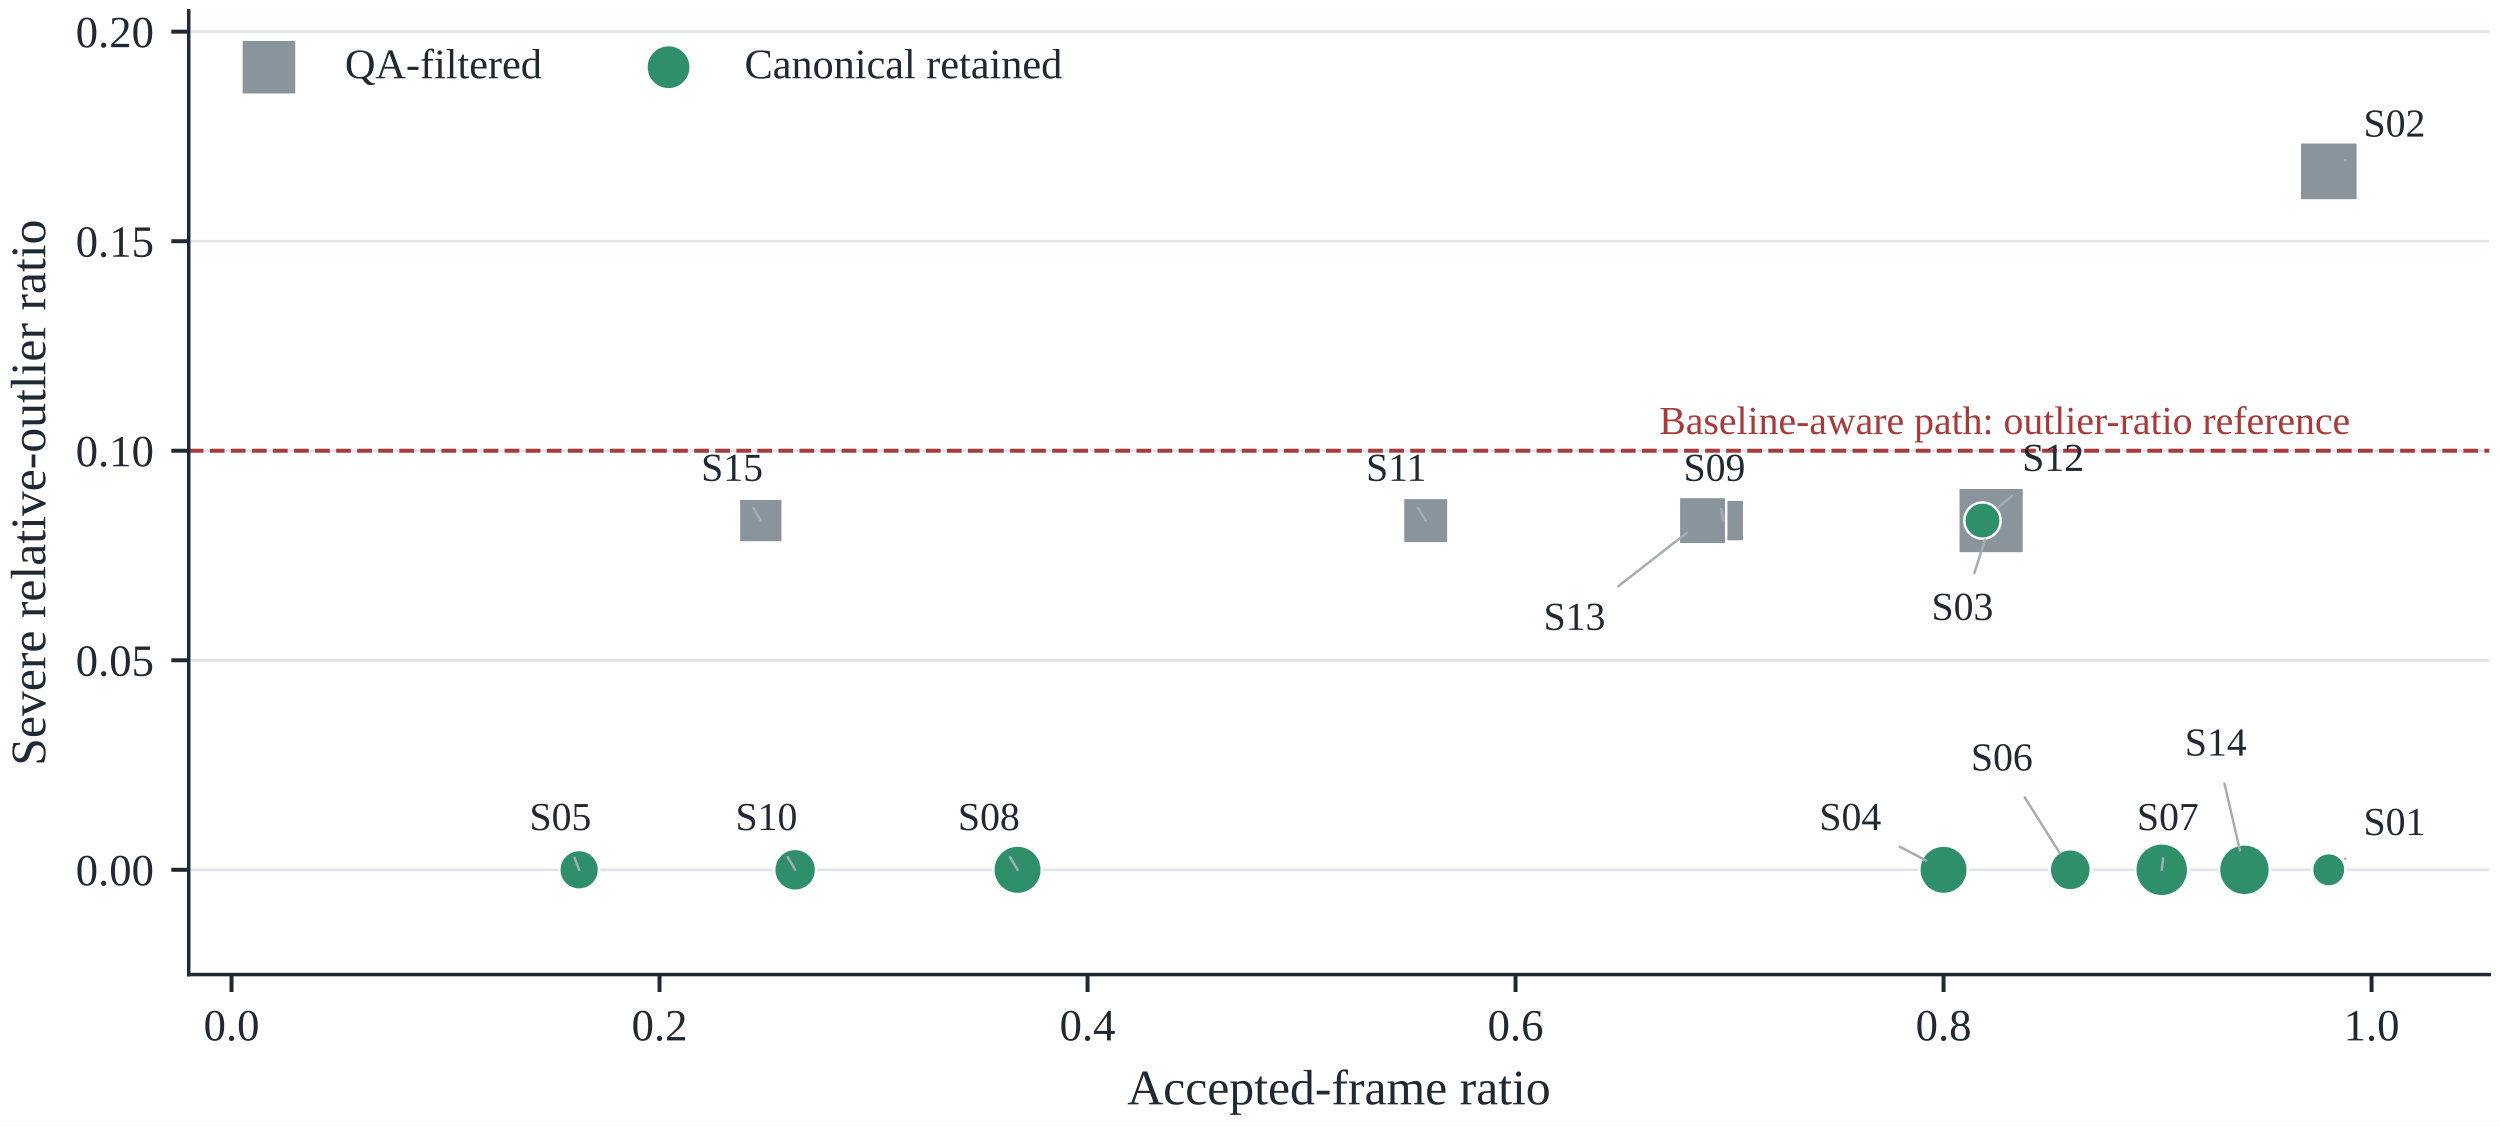
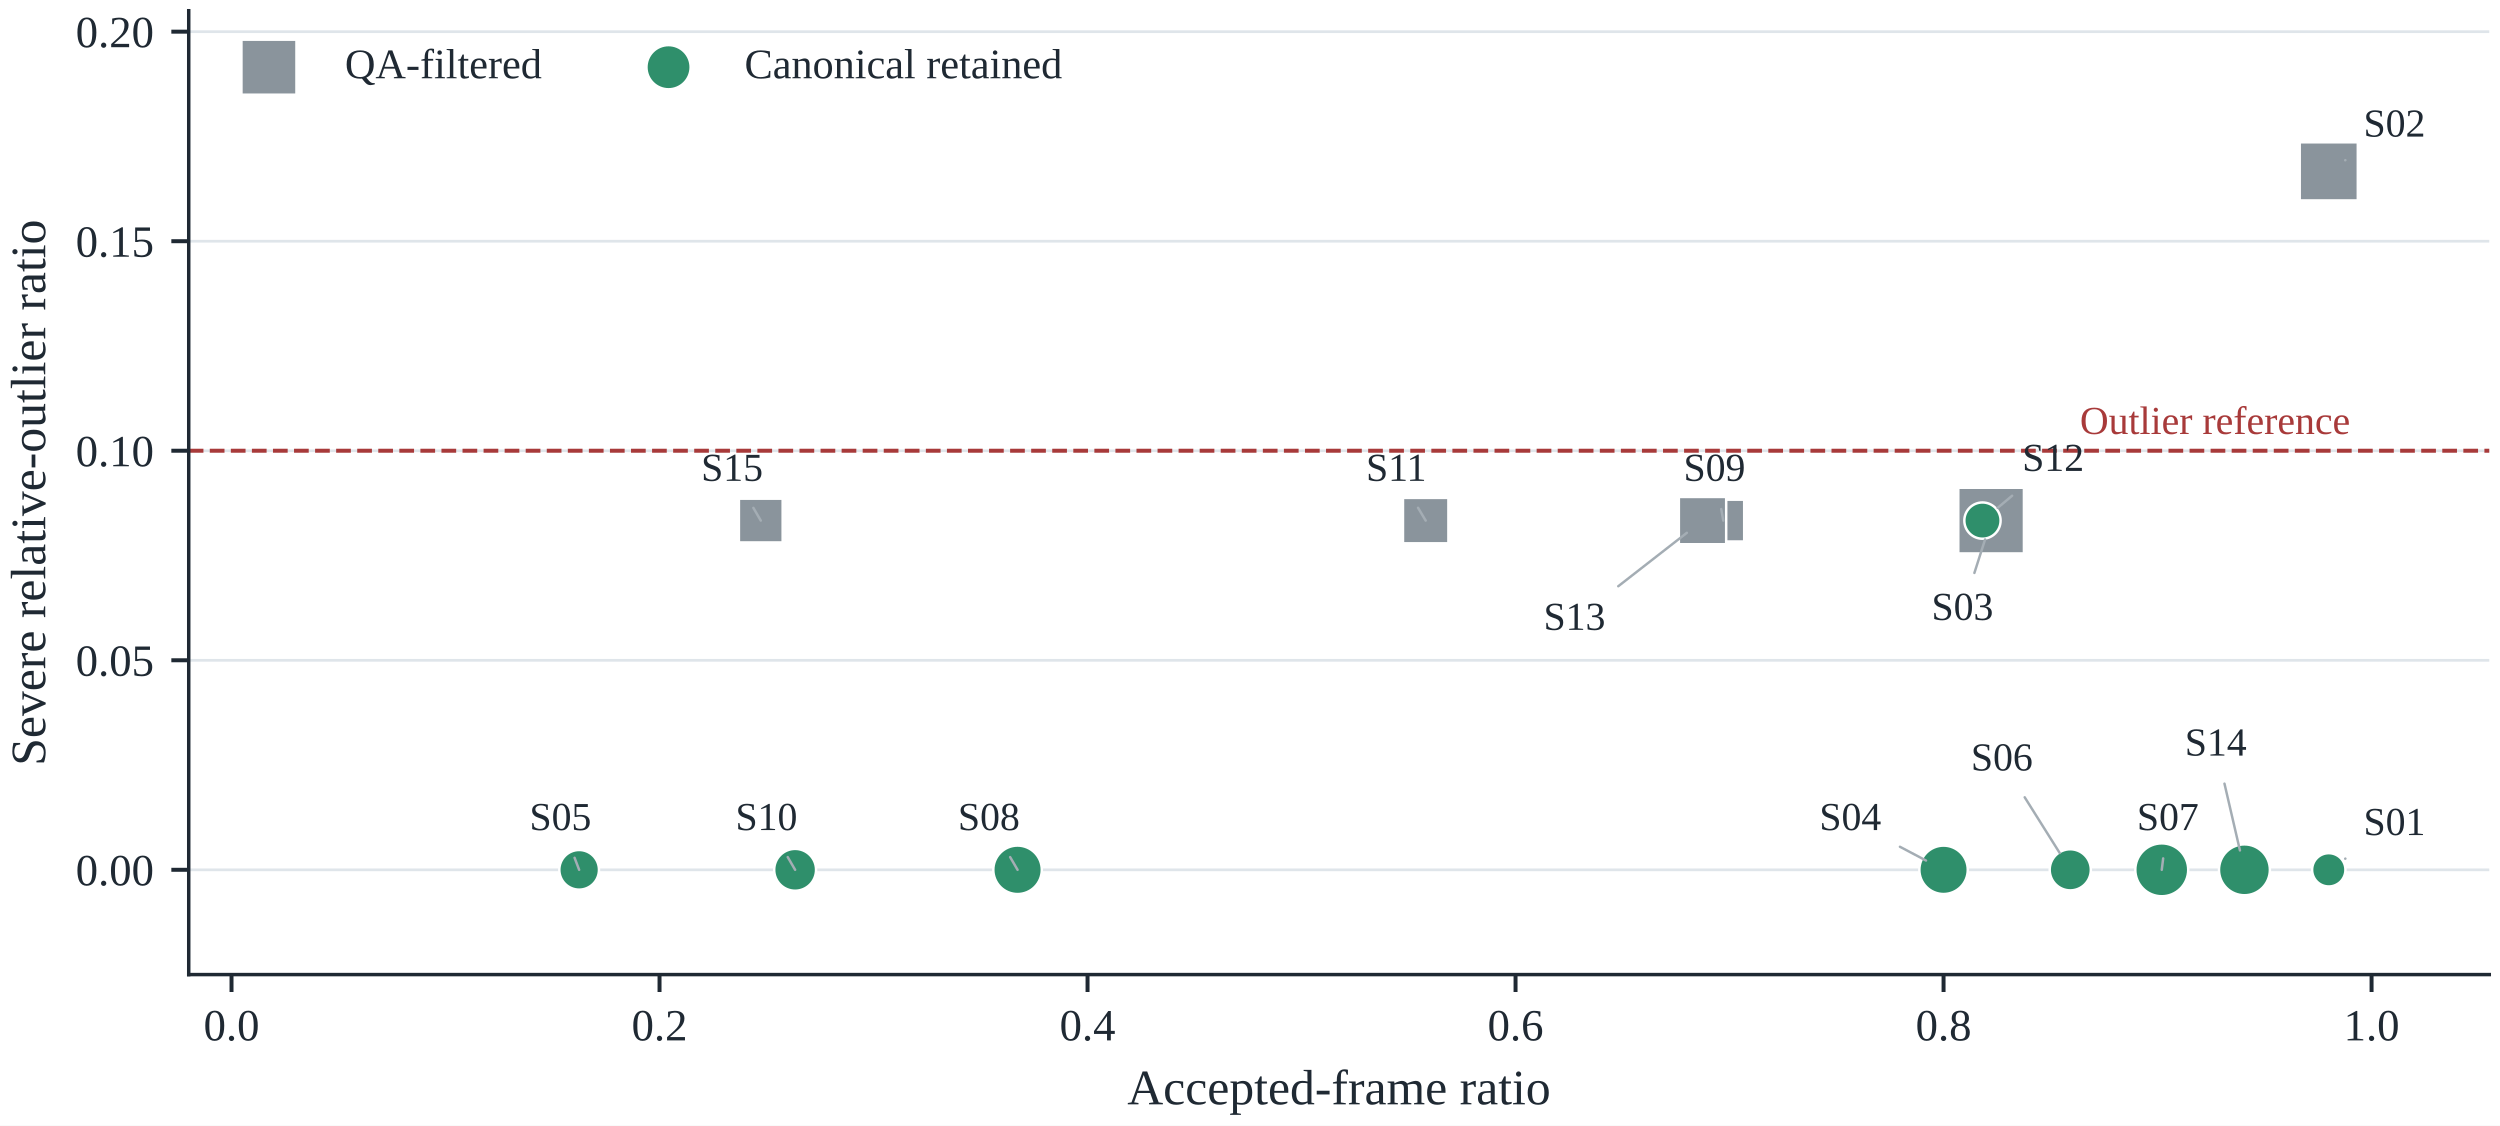
<svg xmlns="http://www.w3.org/2000/svg" xmlns:xlink="http://www.w3.org/1999/xlink" width="503.293pt" height="226.617pt" viewBox="0 0 503.293 226.617" version="1.1">
  <defs>
    <style type="text/css">*{stroke-linejoin: round; stroke-linecap: butt}</style>
  </defs>
  <g id="figure_1">
    <g id="patch_1">
      <path d="M 0 226.617 L 503.293 226.617 L 503.293 0 L 0 0 z " style="fill: #ffffff" />
    </g>
    <g id="axes_1">
      <g id="patch_2">
        <path d="M 37.993 196.2 L 501.133 196.2 L 501.133 2.16 L 37.993 2.16 z " style="fill: #ffffff" />
      </g>
      <g id="matplotlib.axis_1">
        <g id="xtick_1">
          <g id="line2d_1">
            <defs>
-               <path id="macf566d0d1" d="M 0 0 L 0 3.5 " style="stroke: #1f2933; stroke-width: 0.8" />
+               <path id="ma59fcf8dbe" d="M 0 0 L 0 3.5 " style="stroke: #1f2933; stroke-width: 0.8" />
            </defs>
            <g>
-               <use xlink:href="#macf566d0d1" x="46.609" y="196.2" style="fill: #1f2933; stroke: #1f2933; stroke-width: 0.8" />
+               <use xlink:href="#ma59fcf8dbe" x="46.609" y="196.2" style="fill: #1f2933; stroke: #1f2933; stroke-width: 0.8" />
            </g>
          </g>
          <g id="text_1">
            <text style="font-size: 9px; font-family: 'Times New Roman', 'DejaVu Serif', serif; text-anchor: middle; fill: #1f2933" x="46.609" y="209.449" transform="rotate(-0 46.60937 209.4494)">0.0</text>
          </g>
        </g>
        <g id="xtick_2">
          <g id="line2d_2">
            <g>
-               <use xlink:href="#macf566d0d1" x="132.775" y="196.2" style="fill: #1f2933; stroke: #1f2933; stroke-width: 0.8" />
+               <use xlink:href="#ma59fcf8dbe" x="132.775" y="196.2" style="fill: #1f2933; stroke: #1f2933; stroke-width: 0.8" />
            </g>
          </g>
          <g id="text_2">
            <text style="font-size: 9px; font-family: 'Times New Roman', 'DejaVu Serif', serif; text-anchor: middle; fill: #1f2933" x="132.775" y="209.449" transform="rotate(-0 132.775 209.4494)">0.2</text>
          </g>
        </g>
        <g id="xtick_3">
          <g id="line2d_3">
            <g>
-               <use xlink:href="#macf566d0d1" x="218.941" y="196.2" style="fill: #1f2933; stroke: #1f2933; stroke-width: 0.8" />
+               <use xlink:href="#ma59fcf8dbe" x="218.941" y="196.2" style="fill: #1f2933; stroke: #1f2933; stroke-width: 0.8" />
            </g>
          </g>
          <g id="text_3">
            <text style="font-size: 9px; font-family: 'Times New Roman', 'DejaVu Serif', serif; text-anchor: middle; fill: #1f2933" x="218.941" y="209.449" transform="rotate(-0 218.9405 209.4494)">0.4</text>
          </g>
        </g>
        <g id="xtick_4">
          <g id="line2d_4">
            <g>
-               <use xlink:href="#macf566d0d1" x="305.106" y="196.2" style="fill: #1f2933; stroke: #1f2933; stroke-width: 0.8" />
+               <use xlink:href="#ma59fcf8dbe" x="305.106" y="196.2" style="fill: #1f2933; stroke: #1f2933; stroke-width: 0.8" />
            </g>
          </g>
          <g id="text_4">
            <text style="font-size: 9px; font-family: 'Times New Roman', 'DejaVu Serif', serif; text-anchor: middle; fill: #1f2933" x="305.106" y="209.449" transform="rotate(-0 305.1061 209.4494)">0.6</text>
          </g>
        </g>
        <g id="xtick_5">
          <g id="line2d_5">
            <g>
-               <use xlink:href="#macf566d0d1" x="391.272" y="196.2" style="fill: #1f2933; stroke: #1f2933; stroke-width: 0.8" />
+               <use xlink:href="#ma59fcf8dbe" x="391.272" y="196.2" style="fill: #1f2933; stroke: #1f2933; stroke-width: 0.8" />
            </g>
          </g>
          <g id="text_5">
            <text style="font-size: 9px; font-family: 'Times New Roman', 'DejaVu Serif', serif; text-anchor: middle; fill: #1f2933" x="391.272" y="209.449" transform="rotate(-0 391.2717 209.4494)">0.8</text>
          </g>
        </g>
        <g id="xtick_6">
          <g id="line2d_6">
            <g>
-               <use xlink:href="#macf566d0d1" x="477.437" y="196.2" style="fill: #1f2933; stroke: #1f2933; stroke-width: 0.8" />
+               <use xlink:href="#ma59fcf8dbe" x="477.437" y="196.2" style="fill: #1f2933; stroke: #1f2933; stroke-width: 0.8" />
            </g>
          </g>
          <g id="text_6">
            <text style="font-size: 9px; font-family: 'Times New Roman', 'DejaVu Serif', serif; text-anchor: middle; fill: #1f2933" x="477.437" y="209.449" transform="rotate(-0 477.4373 209.4494)">1.0</text>
          </g>
        </g>
        <g id="text_7">
          <text style="font-size: 10px; font-family: 'Times New Roman', 'DejaVu Serif', serif; text-anchor: middle; fill: #1f2933" x="269.563" y="222.318" transform="rotate(-0 269.5628 222.3183)">Accepted-frame ratio</text>
        </g>
      </g>
      <g id="matplotlib.axis_2">
        <g id="ytick_1">
          <g id="line2d_7">
-             <path d="M 37.993 175.109 L 501.133 175.109 " clip-path="url(#p1f13ec5c50)" style="fill: none; stroke: #d9e0e6; stroke-opacity: 0.85; stroke-width: 0.55; stroke-linecap: square" />
+             <path d="M 37.993 175.109 L 501.133 175.109 " clip-path="url(#p4517cd4f2b)" style="fill: none; stroke: #d9e0e6; stroke-opacity: 0.85; stroke-width: 0.55; stroke-linecap: square" />
          </g>
          <g id="line2d_8">
            <defs>
-               <path id="mf3d8eedec0" d="M 0 0 L -3.5 0 " style="stroke: #1f2933; stroke-width: 0.8" />
+               <path id="m1578e61a62" d="M 0 0 L -3.5 0 " style="stroke: #1f2933; stroke-width: 0.8" />
            </defs>
            <g>
-               <use xlink:href="#mf3d8eedec0" x="37.993" y="175.109" style="fill: #1f2933; stroke: #1f2933; stroke-width: 0.8" />
+               <use xlink:href="#m1578e61a62" x="37.993" y="175.109" style="fill: #1f2933; stroke: #1f2933; stroke-width: 0.8" />
            </g>
          </g>
          <g id="text_8">
            <text style="font-size: 9px; font-family: 'Times New Roman', 'DejaVu Serif', serif; text-anchor: end; fill: #1f2933" x="30.993" y="178.233" transform="rotate(-0 30.99281 178.2334)">0.00</text>
          </g>
        </g>
        <g id="ytick_2">
          <g id="line2d_9">
-             <path d="M 37.993 132.926 L 501.133 132.926 " clip-path="url(#p1f13ec5c50)" style="fill: none; stroke: #d9e0e6; stroke-opacity: 0.85; stroke-width: 0.55; stroke-linecap: square" />
+             <path d="M 37.993 132.926 L 501.133 132.926 " clip-path="url(#p4517cd4f2b)" style="fill: none; stroke: #d9e0e6; stroke-opacity: 0.85; stroke-width: 0.55; stroke-linecap: square" />
          </g>
          <g id="line2d_10">
            <g>
-               <use xlink:href="#mf3d8eedec0" x="37.993" y="132.926" style="fill: #1f2933; stroke: #1f2933; stroke-width: 0.8" />
+               <use xlink:href="#m1578e61a62" x="37.993" y="132.926" style="fill: #1f2933; stroke: #1f2933; stroke-width: 0.8" />
            </g>
          </g>
          <g id="text_9">
            <text style="font-size: 9px; font-family: 'Times New Roman', 'DejaVu Serif', serif; text-anchor: end; fill: #1f2933" x="30.993" y="136.051" transform="rotate(-0 30.99281 136.0508)">0.05</text>
          </g>
        </g>
        <g id="ytick_3">
          <g id="line2d_11">
-             <path d="M 37.993 90.743 L 501.133 90.743 " clip-path="url(#p1f13ec5c50)" style="fill: none; stroke: #d9e0e6; stroke-opacity: 0.85; stroke-width: 0.55; stroke-linecap: square" />
+             <path d="M 37.993 90.743 L 501.133 90.743 " clip-path="url(#p4517cd4f2b)" style="fill: none; stroke: #d9e0e6; stroke-opacity: 0.85; stroke-width: 0.55; stroke-linecap: square" />
          </g>
          <g id="line2d_12">
            <g>
-               <use xlink:href="#mf3d8eedec0" x="37.993" y="90.743" style="fill: #1f2933; stroke: #1f2933; stroke-width: 0.8" />
+               <use xlink:href="#m1578e61a62" x="37.993" y="90.743" style="fill: #1f2933; stroke: #1f2933; stroke-width: 0.8" />
            </g>
          </g>
          <g id="text_10">
            <text style="font-size: 9px; font-family: 'Times New Roman', 'DejaVu Serif', serif; text-anchor: end; fill: #1f2933" x="30.993" y="93.868" transform="rotate(-0 30.99281 93.86817)">0.10</text>
          </g>
        </g>
        <g id="ytick_4">
          <g id="line2d_13">
-             <path d="M 37.993 48.561 L 501.133 48.561 " clip-path="url(#p1f13ec5c50)" style="fill: none; stroke: #d9e0e6; stroke-opacity: 0.85; stroke-width: 0.55; stroke-linecap: square" />
+             <path d="M 37.993 48.561 L 501.133 48.561 " clip-path="url(#p4517cd4f2b)" style="fill: none; stroke: #d9e0e6; stroke-opacity: 0.85; stroke-width: 0.55; stroke-linecap: square" />
          </g>
          <g id="line2d_14">
            <g>
-               <use xlink:href="#mf3d8eedec0" x="37.993" y="48.561" style="fill: #1f2933; stroke: #1f2933; stroke-width: 0.8" />
+               <use xlink:href="#m1578e61a62" x="37.993" y="48.561" style="fill: #1f2933; stroke: #1f2933; stroke-width: 0.8" />
            </g>
          </g>
          <g id="text_11">
            <text style="font-size: 9px; font-family: 'Times New Roman', 'DejaVu Serif', serif; text-anchor: end; fill: #1f2933" x="30.993" y="51.686" transform="rotate(-0 30.99281 51.68556)">0.15</text>
          </g>
        </g>
        <g id="ytick_5">
          <g id="line2d_15">
-             <path d="M 37.993 6.378 L 501.133 6.378 " clip-path="url(#p1f13ec5c50)" style="fill: none; stroke: #d9e0e6; stroke-opacity: 0.85; stroke-width: 0.55; stroke-linecap: square" />
+             <path d="M 37.993 6.378 L 501.133 6.378 " clip-path="url(#p4517cd4f2b)" style="fill: none; stroke: #d9e0e6; stroke-opacity: 0.85; stroke-width: 0.55; stroke-linecap: square" />
          </g>
          <g id="line2d_16">
            <g>
-               <use xlink:href="#mf3d8eedec0" x="37.993" y="6.378" style="fill: #1f2933; stroke: #1f2933; stroke-width: 0.8" />
+               <use xlink:href="#m1578e61a62" x="37.993" y="6.378" style="fill: #1f2933; stroke: #1f2933; stroke-width: 0.8" />
            </g>
          </g>
          <g id="text_12">
            <text style="font-size: 9px; font-family: 'Times New Roman', 'DejaVu Serif', serif; text-anchor: end; fill: #1f2933" x="30.993" y="9.503" transform="rotate(-0 30.99281 9.502948)">0.20</text>
          </g>
        </g>
        <g id="text_13">
          <text style="font-size: 10px; font-family: 'Times New Roman', 'DejaVu Serif', serif; text-anchor: middle; fill: #1f2933" x="9.104" y="99.18" transform="rotate(-90 9.10375 99.18)">Severe relative-outlier ratio</text>
        </g>
      </g>
      <g id="line2d_17">
-         <path d="M 37.993 90.743 L 501.133 90.743 " clip-path="url(#p1f13ec5c50)" style="fill: none; stroke-dasharray: 2.96,1.28; stroke-dashoffset: 0; stroke: #a83a3a; stroke-width: 0.8" />
+         <path d="M 37.993 90.743 L 501.133 90.743 " clip-path="url(#p4517cd4f2b)" style="fill: none; stroke-dasharray: 2.96,1.28; stroke-dashoffset: 0; stroke: #a83a3a; stroke-width: 0.8" />
      </g>
      <g id="patch_3">
        <path d="M 37.993 196.2 L 37.993 2.16 " style="fill: none; stroke: #1f2933; stroke-width: 0.7; stroke-linejoin: miter; stroke-linecap: square" />
      </g>
      <g id="patch_4">
        <path d="M 37.993 196.2 L 501.133 196.2 " style="fill: none; stroke: #1f2933; stroke-width: 0.7; stroke-linejoin: miter; stroke-linecap: square" />
      </g>
      <g id="PathCollection_1">
-         <path d="M 462.972 40.349 L 474.67 40.349 L 474.67 28.651 L 462.972 28.651 z " clip-path="url(#p1f13ec5c50)" style="fill: #8a949c; stroke: #ffffff; stroke-width: 0.5" />
-         <path d="M 394.236 111.414 L 407.455 111.414 L 407.455 98.195 L 394.236 98.195 z " clip-path="url(#p1f13ec5c50)" style="fill: #8a949c; stroke: #ffffff; stroke-width: 0.5" />
-         <path d="M 342.715 109.015 L 351.137 109.015 L 351.137 100.593 L 342.715 100.593 z " clip-path="url(#p1f13ec5c50)" style="fill: #8a949c; stroke: #ffffff; stroke-width: 0.5" />
-         <path d="M 282.444 109.376 L 291.588 109.376 L 291.588 100.232 L 282.444 100.232 z " clip-path="url(#p1f13ec5c50)" style="fill: #8a949c; stroke: #ffffff; stroke-width: 0.5" />
-         <path d="M 337.982 109.569 L 347.51 109.569 L 347.51 100.04 L 337.982 100.04 z " clip-path="url(#p1f13ec5c50)" style="fill: #8a949c; stroke: #ffffff; stroke-width: 0.5" />
-         <path d="M 148.753 109.209 L 157.563 109.209 L 157.563 100.4 L 148.753 100.4 z " clip-path="url(#p1f13ec5c50)" style="fill: #8a949c; stroke: #ffffff; stroke-width: 0.5" />
+         <path d="M 462.972 40.349 L 474.67 40.349 L 474.67 28.651 L 462.972 28.651 z " clip-path="url(#p4517cd4f2b)" style="fill: #8a949c; stroke: #ffffff; stroke-width: 0.5" />
+         <path d="M 394.236 111.414 L 407.455 111.414 L 407.455 98.195 L 394.236 98.195 z " clip-path="url(#p4517cd4f2b)" style="fill: #8a949c; stroke: #ffffff; stroke-width: 0.5" />
+         <path d="M 342.715 109.015 L 351.137 109.015 L 351.137 100.593 L 342.715 100.593 z " clip-path="url(#p4517cd4f2b)" style="fill: #8a949c; stroke: #ffffff; stroke-width: 0.5" />
+         <path d="M 282.444 109.376 L 291.588 109.376 L 291.588 100.232 L 282.444 100.232 z " clip-path="url(#p4517cd4f2b)" style="fill: #8a949c; stroke: #ffffff; stroke-width: 0.5" />
+         <path d="M 337.982 109.569 L 347.51 109.569 L 347.51 100.04 L 337.982 100.04 z " clip-path="url(#p4517cd4f2b)" style="fill: #8a949c; stroke: #ffffff; stroke-width: 0.5" />
+         <path d="M 148.753 109.209 L 157.563 109.209 L 157.563 100.4 L 148.753 100.4 z " clip-path="url(#p4517cd4f2b)" style="fill: #8a949c; stroke: #ffffff; stroke-width: 0.5" />
      </g>
      <g id="PathCollection_2">
-         <path d="M 468.821 178.463 C 469.71 178.463 470.563 178.109 471.192 177.48 C 471.821 176.851 472.175 175.998 472.175 175.109 C 472.175 174.219 471.821 173.366 471.192 172.737 C 470.563 172.108 469.71 171.755 468.821 171.755 C 467.931 171.755 467.078 172.108 466.449 172.737 C 465.82 173.366 465.467 174.219 465.467 175.109 C 465.467 175.998 465.82 176.851 466.449 177.48 C 467.078 178.109 467.931 178.463 468.821 178.463 z " clip-path="url(#p1f13ec5c50)" style="fill: #2f8f6b; stroke: #ffffff; stroke-width: 0.5" />
-         <path d="M 391.272 179.982 C 392.564 179.982 393.804 179.469 394.718 178.555 C 395.632 177.641 396.145 176.401 396.145 175.109 C 396.145 173.816 395.632 172.577 394.718 171.663 C 393.804 170.749 392.564 170.235 391.272 170.235 C 389.979 170.235 388.74 170.749 387.826 171.663 C 386.912 172.577 386.398 173.816 386.398 175.109 C 386.398 176.401 386.912 177.641 387.826 178.555 C 388.74 179.469 389.979 179.982 391.272 179.982 z " clip-path="url(#p1f13ec5c50)" style="fill: #2f8f6b; stroke: #ffffff; stroke-width: 0.5" />
-         <path d="M 116.592 179.101 C 117.65 179.101 118.666 178.68 119.414 177.932 C 120.163 177.183 120.584 176.167 120.584 175.109 C 120.584 174.05 120.163 173.034 119.414 172.286 C 118.666 171.537 117.65 171.117 116.592 171.117 C 115.533 171.117 114.517 171.537 113.769 172.286 C 113.02 173.034 112.599 174.05 112.599 175.109 C 112.599 176.167 113.02 177.183 113.769 177.932 C 114.517 178.68 115.533 179.101 116.592 179.101 z " clip-path="url(#p1f13ec5c50)" style="fill: #2f8f6b; stroke: #ffffff; stroke-width: 0.5" />
-         <path d="M 416.781 179.249 C 417.879 179.249 418.932 178.813 419.708 178.036 C 420.485 177.26 420.921 176.207 420.921 175.109 C 420.921 174.011 420.485 172.957 419.708 172.181 C 418.932 171.405 417.879 170.968 416.781 170.968 C 415.683 170.968 414.629 171.405 413.853 172.181 C 413.077 172.957 412.64 174.011 412.64 175.109 C 412.64 176.207 413.077 177.26 413.853 178.036 C 414.629 178.813 415.683 179.249 416.781 179.249 z " clip-path="url(#p1f13ec5c50)" style="fill: #2f8f6b; stroke: #ffffff; stroke-width: 0.5" />
-         <path d="M 435.199 180.435 C 436.612 180.435 437.967 179.874 438.966 178.875 C 439.964 177.876 440.526 176.521 440.526 175.109 C 440.526 173.696 439.964 172.341 438.966 171.342 C 437.967 170.344 436.612 169.782 435.199 169.782 C 433.787 169.782 432.432 170.344 431.433 171.342 C 430.434 172.341 429.873 173.696 429.873 175.109 C 429.873 176.521 430.434 177.876 431.433 178.875 C 432.432 179.874 433.787 180.435 435.199 180.435 z " clip-path="url(#p1f13ec5c50)" style="fill: #2f8f6b; stroke: #ffffff; stroke-width: 0.5" />
-         <path d="M 204.852 179.99 C 206.146 179.99 207.388 179.476 208.304 178.561 C 209.219 177.645 209.734 176.403 209.734 175.109 C 209.734 173.814 209.219 172.572 208.304 171.657 C 207.388 170.741 206.146 170.227 204.852 170.227 C 203.557 170.227 202.315 170.741 201.4 171.657 C 200.485 172.572 199.97 173.814 199.97 175.109 C 199.97 176.403 200.485 177.645 201.4 178.561 C 202.315 179.476 203.557 179.99 204.852 179.99 z " clip-path="url(#p1f13ec5c50)" style="fill: #2f8f6b; stroke: #ffffff; stroke-width: 0.5" />
-         <path d="M 160.072 179.324 C 161.19 179.324 162.262 178.88 163.053 178.09 C 163.843 177.299 164.287 176.227 164.287 175.109 C 164.287 173.991 163.843 172.918 163.053 172.128 C 162.262 171.337 161.19 170.893 160.072 170.893 C 158.954 170.893 157.881 171.337 157.091 172.128 C 156.3 172.918 155.856 173.991 155.856 175.109 C 155.856 176.227 156.3 177.299 157.091 178.09 C 157.881 178.88 158.954 179.324 160.072 179.324 z " clip-path="url(#p1f13ec5c50)" style="fill: #2f8f6b; stroke: #ffffff; stroke-width: 0.5" />
-         <path d="M 399.105 108.456 C 400.073 108.456 401.002 108.071 401.687 107.386 C 402.372 106.702 402.756 105.773 402.756 104.804 C 402.756 103.836 402.372 102.907 401.687 102.222 C 401.002 101.538 400.073 101.153 399.105 101.153 C 398.137 101.153 397.208 101.538 396.523 102.222 C 395.838 102.907 395.453 103.836 395.453 104.804 C 395.453 105.773 395.838 106.702 396.523 107.386 C 397.208 108.071 398.137 108.456 399.105 108.456 z " clip-path="url(#p1f13ec5c50)" style="fill: #2f8f6b; stroke: #ffffff; stroke-width: 0.5" />
-         <path d="M 451.844 180.232 C 453.202 180.232 454.506 179.692 455.466 178.732 C 456.427 177.771 456.967 176.467 456.967 175.109 C 456.967 173.75 456.427 172.447 455.466 171.486 C 454.506 170.525 453.202 169.985 451.844 169.985 C 450.485 169.985 449.181 170.525 448.221 171.486 C 447.26 172.447 446.72 173.75 446.72 175.109 C 446.72 176.467 447.26 177.771 448.221 178.732 C 449.181 179.692 450.485 180.232 451.844 180.232 z " clip-path="url(#p1f13ec5c50)" style="fill: #2f8f6b; stroke: #ffffff; stroke-width: 0.5" />
+         <path d="M 468.821 178.463 C 469.71 178.463 470.563 178.109 471.192 177.48 C 471.821 176.851 472.175 175.998 472.175 175.109 C 472.175 174.219 471.821 173.366 471.192 172.737 C 470.563 172.108 469.71 171.755 468.821 171.755 C 467.931 171.755 467.078 172.108 466.449 172.737 C 465.82 173.366 465.467 174.219 465.467 175.109 C 465.467 175.998 465.82 176.851 466.449 177.48 C 467.078 178.109 467.931 178.463 468.821 178.463 z " clip-path="url(#p4517cd4f2b)" style="fill: #2f8f6b; stroke: #ffffff; stroke-width: 0.5" />
+         <path d="M 391.272 179.982 C 392.564 179.982 393.804 179.469 394.718 178.555 C 395.632 177.641 396.145 176.401 396.145 175.109 C 396.145 173.816 395.632 172.577 394.718 171.663 C 393.804 170.749 392.564 170.235 391.272 170.235 C 389.979 170.235 388.74 170.749 387.826 171.663 C 386.912 172.577 386.398 173.816 386.398 175.109 C 386.398 176.401 386.912 177.641 387.826 178.555 C 388.74 179.469 389.979 179.982 391.272 179.982 z " clip-path="url(#p4517cd4f2b)" style="fill: #2f8f6b; stroke: #ffffff; stroke-width: 0.5" />
+         <path d="M 116.592 179.101 C 117.65 179.101 118.666 178.68 119.414 177.932 C 120.163 177.183 120.584 176.167 120.584 175.109 C 120.584 174.05 120.163 173.034 119.414 172.286 C 118.666 171.537 117.65 171.117 116.592 171.117 C 115.533 171.117 114.517 171.537 113.769 172.286 C 113.02 173.034 112.599 174.05 112.599 175.109 C 112.599 176.167 113.02 177.183 113.769 177.932 C 114.517 178.68 115.533 179.101 116.592 179.101 z " clip-path="url(#p4517cd4f2b)" style="fill: #2f8f6b; stroke: #ffffff; stroke-width: 0.5" />
+         <path d="M 416.781 179.249 C 417.879 179.249 418.932 178.813 419.708 178.036 C 420.485 177.26 420.921 176.207 420.921 175.109 C 420.921 174.011 420.485 172.957 419.708 172.181 C 418.932 171.405 417.879 170.968 416.781 170.968 C 415.683 170.968 414.629 171.405 413.853 172.181 C 413.077 172.957 412.64 174.011 412.64 175.109 C 412.64 176.207 413.077 177.26 413.853 178.036 C 414.629 178.813 415.683 179.249 416.781 179.249 z " clip-path="url(#p4517cd4f2b)" style="fill: #2f8f6b; stroke: #ffffff; stroke-width: 0.5" />
+         <path d="M 435.199 180.435 C 436.612 180.435 437.967 179.874 438.966 178.875 C 439.964 177.876 440.526 176.521 440.526 175.109 C 440.526 173.696 439.964 172.341 438.966 171.342 C 437.967 170.344 436.612 169.782 435.199 169.782 C 433.787 169.782 432.432 170.344 431.433 171.342 C 430.434 172.341 429.873 173.696 429.873 175.109 C 429.873 176.521 430.434 177.876 431.433 178.875 C 432.432 179.874 433.787 180.435 435.199 180.435 z " clip-path="url(#p4517cd4f2b)" style="fill: #2f8f6b; stroke: #ffffff; stroke-width: 0.5" />
+         <path d="M 204.852 179.99 C 206.146 179.99 207.388 179.476 208.304 178.561 C 209.219 177.645 209.734 176.403 209.734 175.109 C 209.734 173.814 209.219 172.572 208.304 171.657 C 207.388 170.741 206.146 170.227 204.852 170.227 C 203.557 170.227 202.315 170.741 201.4 171.657 C 200.485 172.572 199.97 173.814 199.97 175.109 C 199.97 176.403 200.485 177.645 201.4 178.561 C 202.315 179.476 203.557 179.99 204.852 179.99 z " clip-path="url(#p4517cd4f2b)" style="fill: #2f8f6b; stroke: #ffffff; stroke-width: 0.5" />
+         <path d="M 160.072 179.324 C 161.19 179.324 162.262 178.88 163.053 178.09 C 163.843 177.299 164.287 176.227 164.287 175.109 C 164.287 173.991 163.843 172.918 163.053 172.128 C 162.262 171.337 161.19 170.893 160.072 170.893 C 158.954 170.893 157.881 171.337 157.091 172.128 C 156.3 172.918 155.856 173.991 155.856 175.109 C 155.856 176.227 156.3 177.299 157.091 178.09 C 157.881 178.88 158.954 179.324 160.072 179.324 z " clip-path="url(#p4517cd4f2b)" style="fill: #2f8f6b; stroke: #ffffff; stroke-width: 0.5" />
+         <path d="M 399.105 108.456 C 400.073 108.456 401.002 108.071 401.687 107.386 C 402.372 106.702 402.756 105.773 402.756 104.804 C 402.756 103.836 402.372 102.907 401.687 102.222 C 401.002 101.538 400.073 101.153 399.105 101.153 C 398.137 101.153 397.208 101.538 396.523 102.222 C 395.838 102.907 395.453 103.836 395.453 104.804 C 395.453 105.773 395.838 106.702 396.523 107.386 C 397.208 108.071 398.137 108.456 399.105 108.456 z " clip-path="url(#p4517cd4f2b)" style="fill: #2f8f6b; stroke: #ffffff; stroke-width: 0.5" />
+         <path d="M 451.844 180.232 C 453.202 180.232 454.506 179.692 455.466 178.732 C 456.427 177.771 456.967 176.467 456.967 175.109 C 456.967 173.75 456.427 172.447 455.466 171.486 C 454.506 170.525 453.202 169.985 451.844 169.985 C 450.485 169.985 449.181 170.525 448.221 171.486 C 447.26 172.447 446.72 173.75 446.72 175.109 C 446.72 176.467 447.26 177.771 448.221 178.732 C 449.181 179.692 450.485 180.232 451.844 180.232 z " clip-path="url(#p4517cd4f2b)" style="fill: #2f8f6b; stroke: #ffffff; stroke-width: 0.5" />
      </g>
      <g id="patch_5">
        <path d="M 472.164 172.853 Q 472.149 172.863 472.134 172.873 " style="fill: none; stroke: #a4adb4; stroke-width: 0.5; stroke-linecap: round" />
      </g>
      <g id="text_14">
        <text style="font-size: 8px; font-family: 'Times New Roman', 'DejaVu Serif', serif; text-anchor: start; fill: #1f2933" x="475.821" y="168.109" transform="rotate(-0 475.8207 168.1087)">S01</text>
      </g>
      <g id="patch_6">
        <path d="M 472.164 32.245 Q 472.149 32.255 472.134 32.264 " style="fill: none; stroke: #a4adb4; stroke-width: 0.5; stroke-linecap: round" />
      </g>
      <g id="text_15">
        <text style="font-size: 8px; font-family: 'Times New Roman', 'DejaVu Serif', serif; text-anchor: start; fill: #1f2933" x="475.821" y="27.5" transform="rotate(-0 475.8207 27.5)">S02</text>
      </g>
      <g id="patch_7">
        <path d="M 397.479 115.342 Q 398.554 111.978 399.628 108.614 " style="fill: none; stroke: #a4adb4; stroke-width: 0.5; stroke-linecap: round" />
      </g>
      <g id="text_16">
        <text style="font-size: 8px; font-family: 'Times New Roman', 'DejaVu Serif', serif; text-anchor: start; fill: #1f2933" x="388.846" y="124.804" transform="rotate(-0 388.8456 124.8043)">S03</text>
      </g>
      <g id="patch_8">
        <path d="M 382.491 170.469 Q 385.113 171.854 387.735 173.24 " style="fill: none; stroke: #a4adb4; stroke-width: 0.5; stroke-linecap: round" />
      </g>
      <g id="text_17">
        <text style="font-size: 8px; font-family: 'Times New Roman', 'DejaVu Serif', serif; text-anchor: start; fill: #1f2933" x="366.272" y="167.109" transform="rotate(-0 366.2717 167.1087)">S04</text>
      </g>
      <g id="patch_9">
        <path d="M 115.672 172.691 Q 116.132 173.9 116.592 175.109 " style="fill: none; stroke: #a4adb4; stroke-width: 0.5; stroke-linecap: round" />
      </g>
      <g id="text_18">
        <text style="font-size: 8px; font-family: 'Times New Roman', 'DejaVu Serif', serif; text-anchor: start; fill: #1f2933" x="106.592" y="167.109" transform="rotate(-0 106.5916 167.1087)">S05</text>
      </g>
      <g id="patch_10">
        <path d="M 407.607 160.51 Q 411.129 166.115 414.651 171.719 " style="fill: none; stroke: #a4adb4; stroke-width: 0.5; stroke-linecap: round" />
      </g>
      <g id="text_19">
        <text style="font-size: 8px; font-family: 'Times New Roman', 'DejaVu Serif', serif; text-anchor: start; fill: #1f2933" x="396.781" y="155.109" transform="rotate(-0 396.7807 155.1087)">S06</text>
      </g>
      <g id="patch_11">
        <path d="M 435.483 172.81 Q 435.341 173.959 435.199 175.109 " style="fill: none; stroke: #a4adb4; stroke-width: 0.5; stroke-linecap: round" />
      </g>
      <g id="text_20">
        <text style="font-size: 8px; font-family: 'Times New Roman', 'DejaVu Serif', serif; text-anchor: start; fill: #1f2933" x="430.199" y="167.109" transform="rotate(-0 430.1992 167.1087)">S07</text>
      </g>
      <g id="patch_12">
        <path d="M 203.362 172.549 Q 204.107 173.829 204.852 175.109 " style="fill: none; stroke: #a4adb4; stroke-width: 0.5; stroke-linecap: round" />
      </g>
      <g id="text_21">
        <text style="font-size: 8px; font-family: 'Times New Roman', 'DejaVu Serif', serif; text-anchor: start; fill: #1f2933" x="192.852" y="167.109" transform="rotate(-0 192.8518 167.1087)">S08</text>
      </g>
      <g id="patch_13">
        <path d="M 346.512 102.489 Q 346.719 103.647 346.926 104.804 " style="fill: none; stroke: #a4adb4; stroke-width: 0.5; stroke-linecap: round" />
      </g>
      <g id="text_22">
        <text style="font-size: 8px; font-family: 'Times New Roman', 'DejaVu Serif', serif; text-anchor: start; fill: #1f2933" x="338.926" y="96.804" transform="rotate(-0 338.9259 96.80435)">S09</text>
      </g>
      <g id="patch_14">
        <path d="M 158.582 172.549 Q 159.327 173.829 160.072 175.109 " style="fill: none; stroke: #a4adb4; stroke-width: 0.5; stroke-linecap: round" />
      </g>
      <g id="text_23">
        <text style="font-size: 8px; font-family: 'Times New Roman', 'DejaVu Serif', serif; text-anchor: start; fill: #1f2933" x="148.072" y="167.109" transform="rotate(-0 148.0717 167.1087)">S10</text>
      </g>
      <g id="patch_15">
        <path d="M 285.477 102.228 Q 286.247 103.516 287.016 104.804 " style="fill: none; stroke: #a4adb4; stroke-width: 0.5; stroke-linecap: round" />
      </g>
      <g id="text_24">
        <text style="font-size: 8px; font-family: 'Times New Roman', 'DejaVu Serif', serif; text-anchor: start; fill: #1f2933" x="275.016" y="96.804" transform="rotate(-0 275.0161 96.80435)">S11</text>
      </g>
      <g id="patch_16">
        <path d="M 405.074 99.801 Q 403.621 101.019 402.168 102.237 " style="fill: none; stroke: #a4adb4; stroke-width: 0.5; stroke-linecap: round" />
      </g>
      <g id="text_25">
        <text style="font-size: 8px; font-family: 'Times New Roman', 'DejaVu Serif', serif; text-anchor: start; fill: #1f2933" x="407.105" y="94.804" transform="rotate(-0 407.1049 94.80435)">S12</text>
      </g>
      <g id="patch_17">
        <path d="M 325.782 118.019 Q 332.687 112.64 339.592 107.261 " style="fill: none; stroke: #a4adb4; stroke-width: 0.5; stroke-linecap: round" />
      </g>
      <g id="text_26">
        <text style="font-size: 8px; font-family: 'Times New Roman', 'DejaVu Serif', serif; text-anchor: start; fill: #1f2933" x="310.746" y="126.804" transform="rotate(-0 310.7459 126.8043)">S13</text>
      </g>
      <g id="patch_18">
        <path d="M 447.824 157.763 Q 449.382 164.486 450.94 171.208 " style="fill: none; stroke: #a4adb4; stroke-width: 0.5; stroke-linecap: round" />
      </g>
      <g id="text_27">
        <text style="font-size: 8px; font-family: 'Times New Roman', 'DejaVu Serif', serif; text-anchor: start; fill: #1f2933" x="439.844" y="152.109" transform="rotate(-0 439.8435 152.1087)">S14</text>
      </g>
      <g id="patch_19">
        <path d="M 151.668 102.245 Q 152.413 103.524 153.158 104.804 " style="fill: none; stroke: #a4adb4; stroke-width: 0.5; stroke-linecap: round" />
      </g>
      <g id="text_28">
        <text style="font-size: 8px; font-family: 'Times New Roman', 'DejaVu Serif', serif; text-anchor: start; fill: #1f2933" x="141.158" y="96.804" transform="rotate(-0 141.1582 96.80435)">S15</text>
      </g>
      <g id="text_29">
-         <text style="font-size: 8px; font-family: 'Times New Roman', 'DejaVu Serif', serif; text-anchor: end; fill: #a83a3a" x="473.129" y="87.369" transform="rotate(-0 473.129 87.36887)">Baseline-aware path: outlier-ratio reference</text>
+         <text style="font-size: 8px; font-family: 'Times New Roman', 'DejaVu Serif', serif; text-anchor: end; fill: #a83a3a" x="473.129" y="87.369" transform="rotate(-0 473.129 87.36887)">Outlier reference</text>
      </g>
      <g id="legend_1">
        <g id="PathCollection_3">
          <defs>
-             <path id="m3575e19c71" d="M -5.541 5.541 L 5.541 5.541 L 5.541 -5.541 L -5.541 -5.541 z " style="stroke: #ffffff; stroke-width: 0.5" />
+             <path id="mc9757ae7b7" d="M -5.541 5.541 L 5.541 5.541 L 5.541 -5.541 L -5.541 -5.541 z " style="stroke: #ffffff; stroke-width: 0.5" />
          </defs>
          <g>
-             <use xlink:href="#m3575e19c71" x="54.143" y="13.529" style="fill: #8a949c; stroke: #ffffff; stroke-width: 0.5" />
+             <use xlink:href="#mc9757ae7b7" x="54.143" y="13.529" style="fill: #8a949c; stroke: #ffffff; stroke-width: 0.5" />
          </g>
        </g>
        <g id="text_30">
          <text style="font-size: 8.5px; font-family: 'Times New Roman', 'DejaVu Serif', serif; text-anchor: start; fill: #1f2933" x="69.443" y="15.76" transform="rotate(-0 69.44281 15.76)">QA-filtered</text>
        </g>
        <g id="PathCollection_4">
          <defs>
-             <path id="m6f70c1f77a" d="M 0 4.451 C 1.18 4.451 2.313 3.982 3.147 3.147 C 3.982 2.313 4.451 1.18 4.451 0 C 4.451 -1.18 3.982 -2.313 3.147 -3.147 C 2.313 -3.982 1.18 -4.451 0 -4.451 C -1.18 -4.451 -2.313 -3.982 -3.147 -3.147 C -3.982 -2.313 -4.451 -1.18 -4.451 0 C -4.451 1.18 -3.982 2.313 -3.147 3.147 C -2.313 3.982 -1.18 4.451 0 4.451 z " style="stroke: #ffffff; stroke-width: 0.5" />
+             <path id="mc8cea2f488" d="M 0 4.451 C 1.18 4.451 2.313 3.982 3.147 3.147 C 3.982 2.313 4.451 1.18 4.451 0 C 4.451 -1.18 3.982 -2.313 3.147 -3.147 C 2.313 -3.982 1.18 -4.451 0 -4.451 C -1.18 -4.451 -2.313 -3.982 -3.147 -3.147 C -3.982 -2.313 -4.451 -1.18 -4.451 0 C -4.451 1.18 -3.982 2.313 -3.147 3.147 C -2.313 3.982 -1.18 4.451 0 4.451 z " style="stroke: #ffffff; stroke-width: 0.5" />
          </defs>
          <g>
-             <use xlink:href="#m6f70c1f77a" x="134.591" y="13.529" style="fill: #2f8f6b; stroke: #ffffff; stroke-width: 0.5" />
+             <use xlink:href="#mc8cea2f488" x="134.591" y="13.529" style="fill: #2f8f6b; stroke: #ffffff; stroke-width: 0.5" />
          </g>
        </g>
        <g id="text_31">
          <text style="font-size: 8.5px; font-family: 'Times New Roman', 'DejaVu Serif', serif; text-anchor: start; fill: #1f2933" x="149.891" y="15.76" transform="rotate(-0 149.8913 15.76)">Canonical retained</text>
        </g>
      </g>
    </g>
  </g>
  <defs>
-     <clipPath id="p1f13ec5c50">
+     <clipPath id="p4517cd4f2b">
      <rect x="37.993" y="2.16" width="463.14" height="194.04" />
    </clipPath>
  </defs>
</svg>
